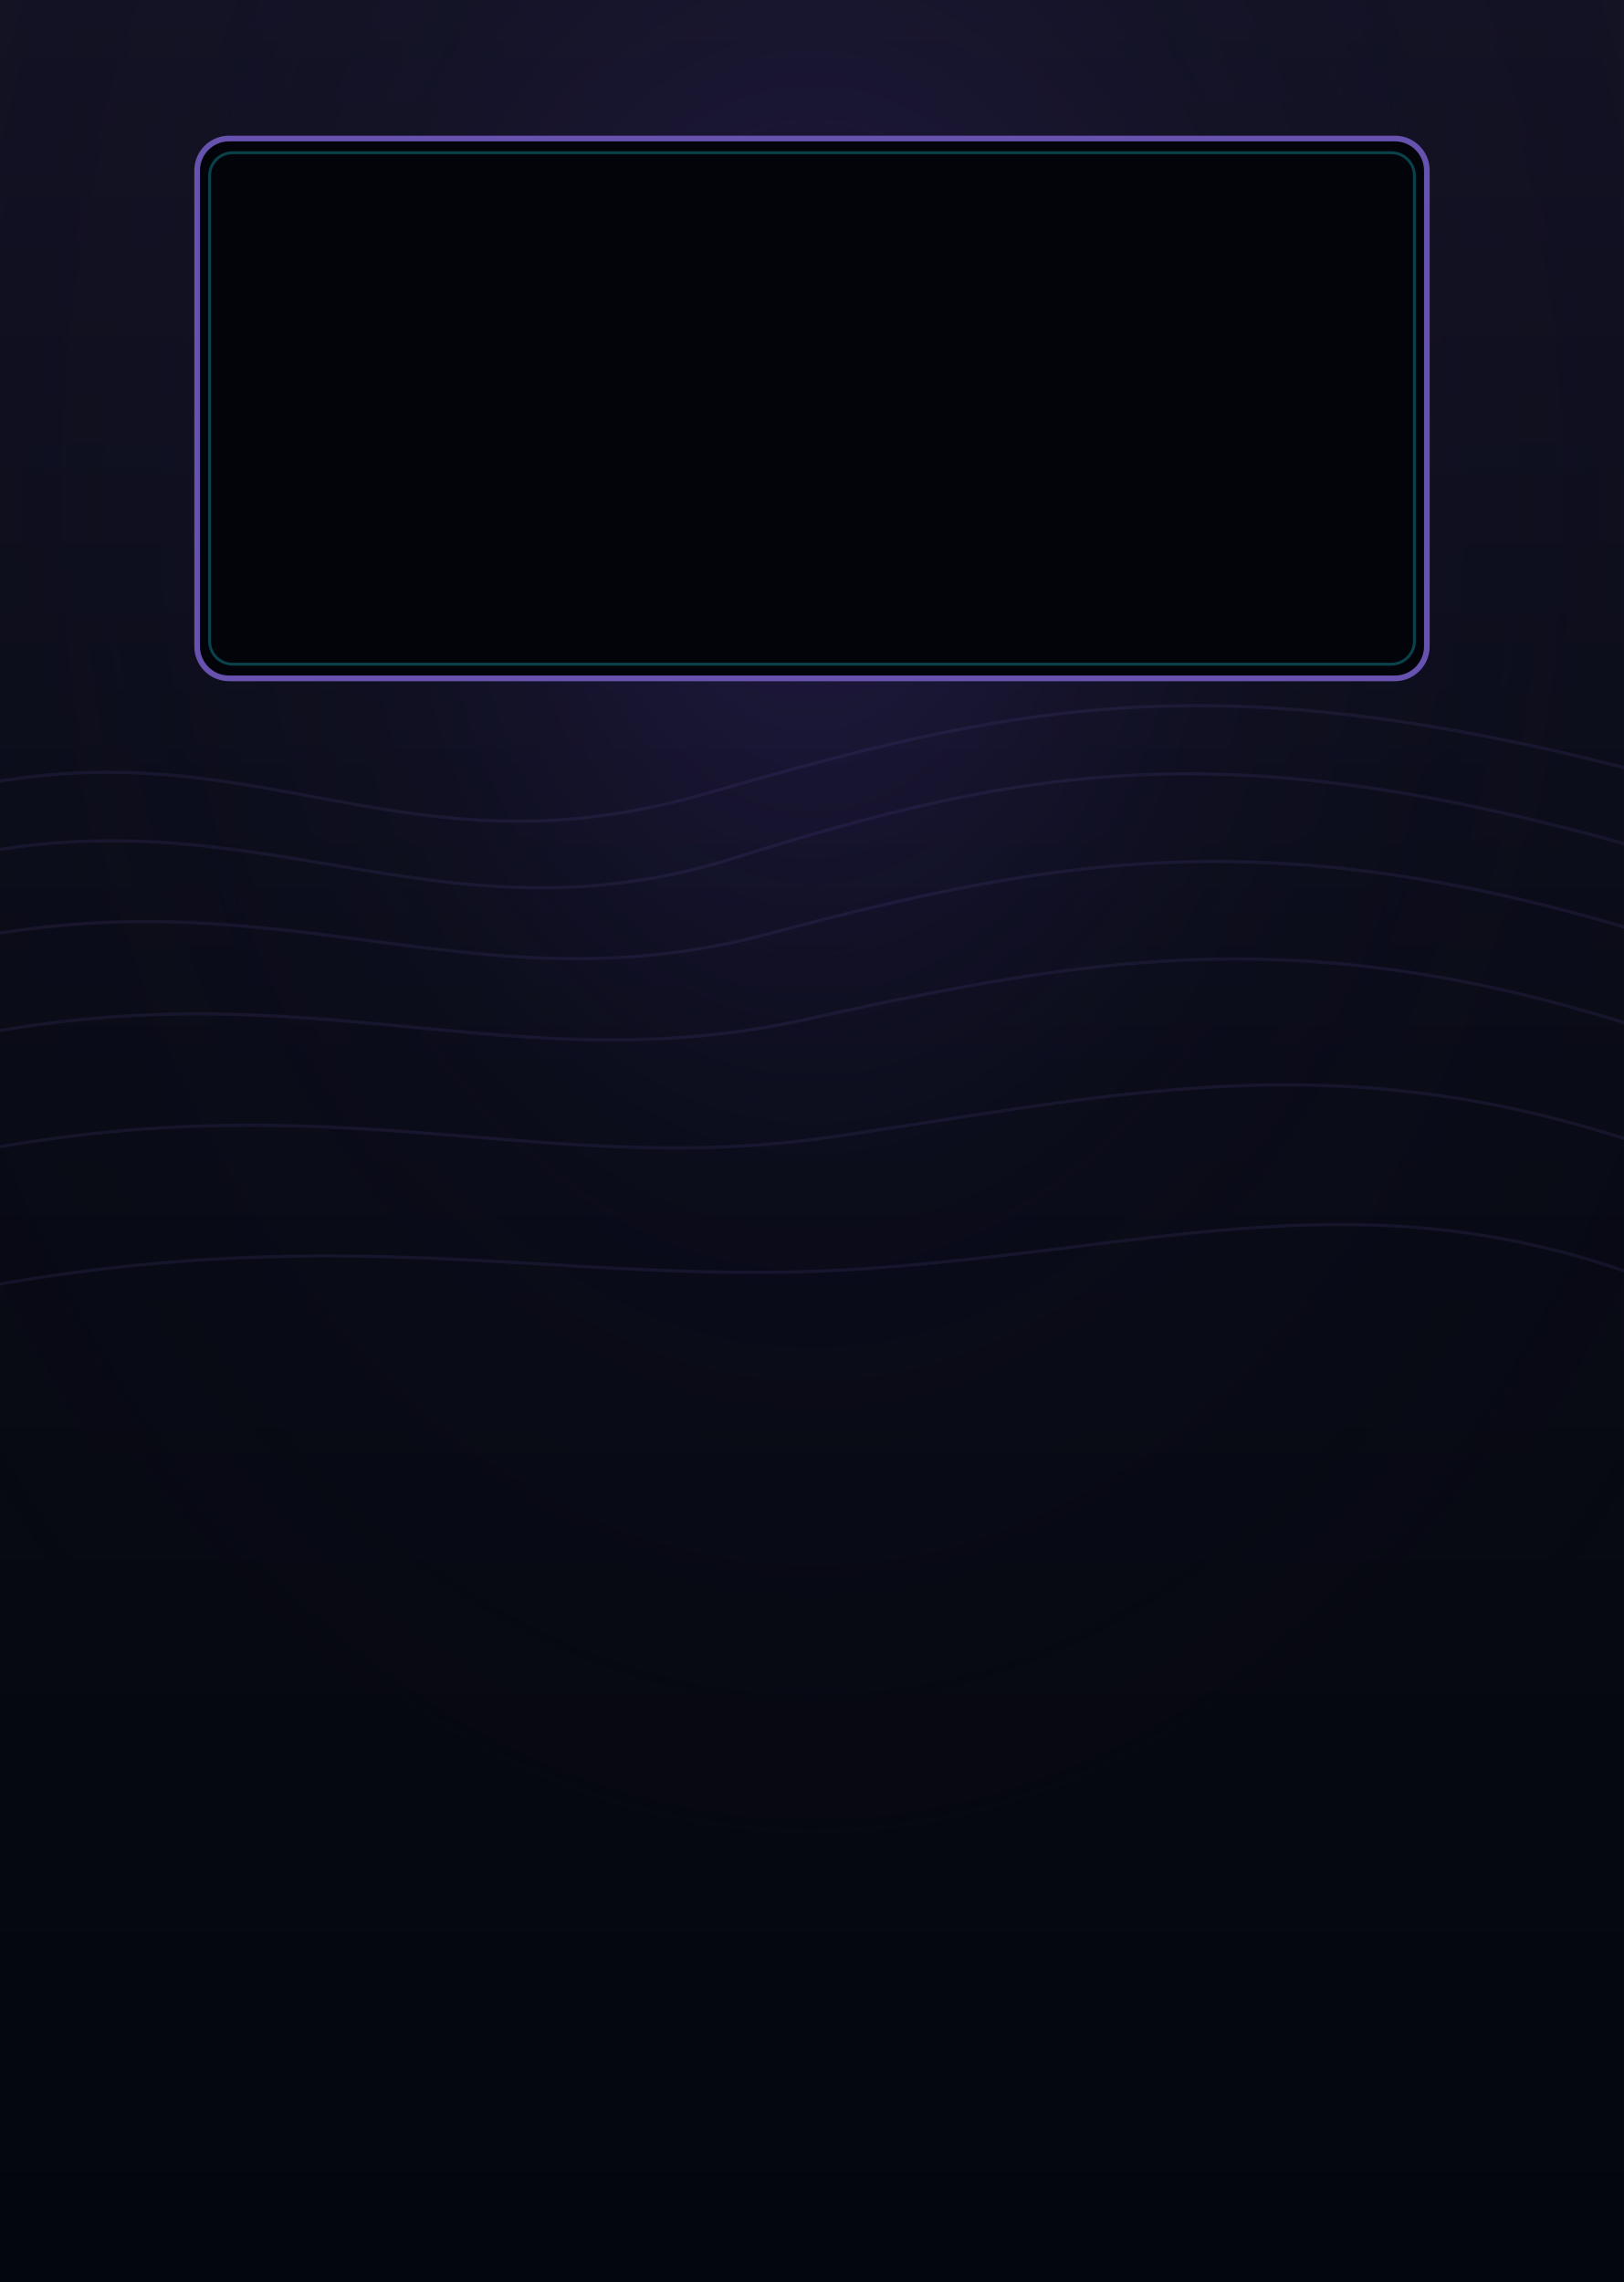
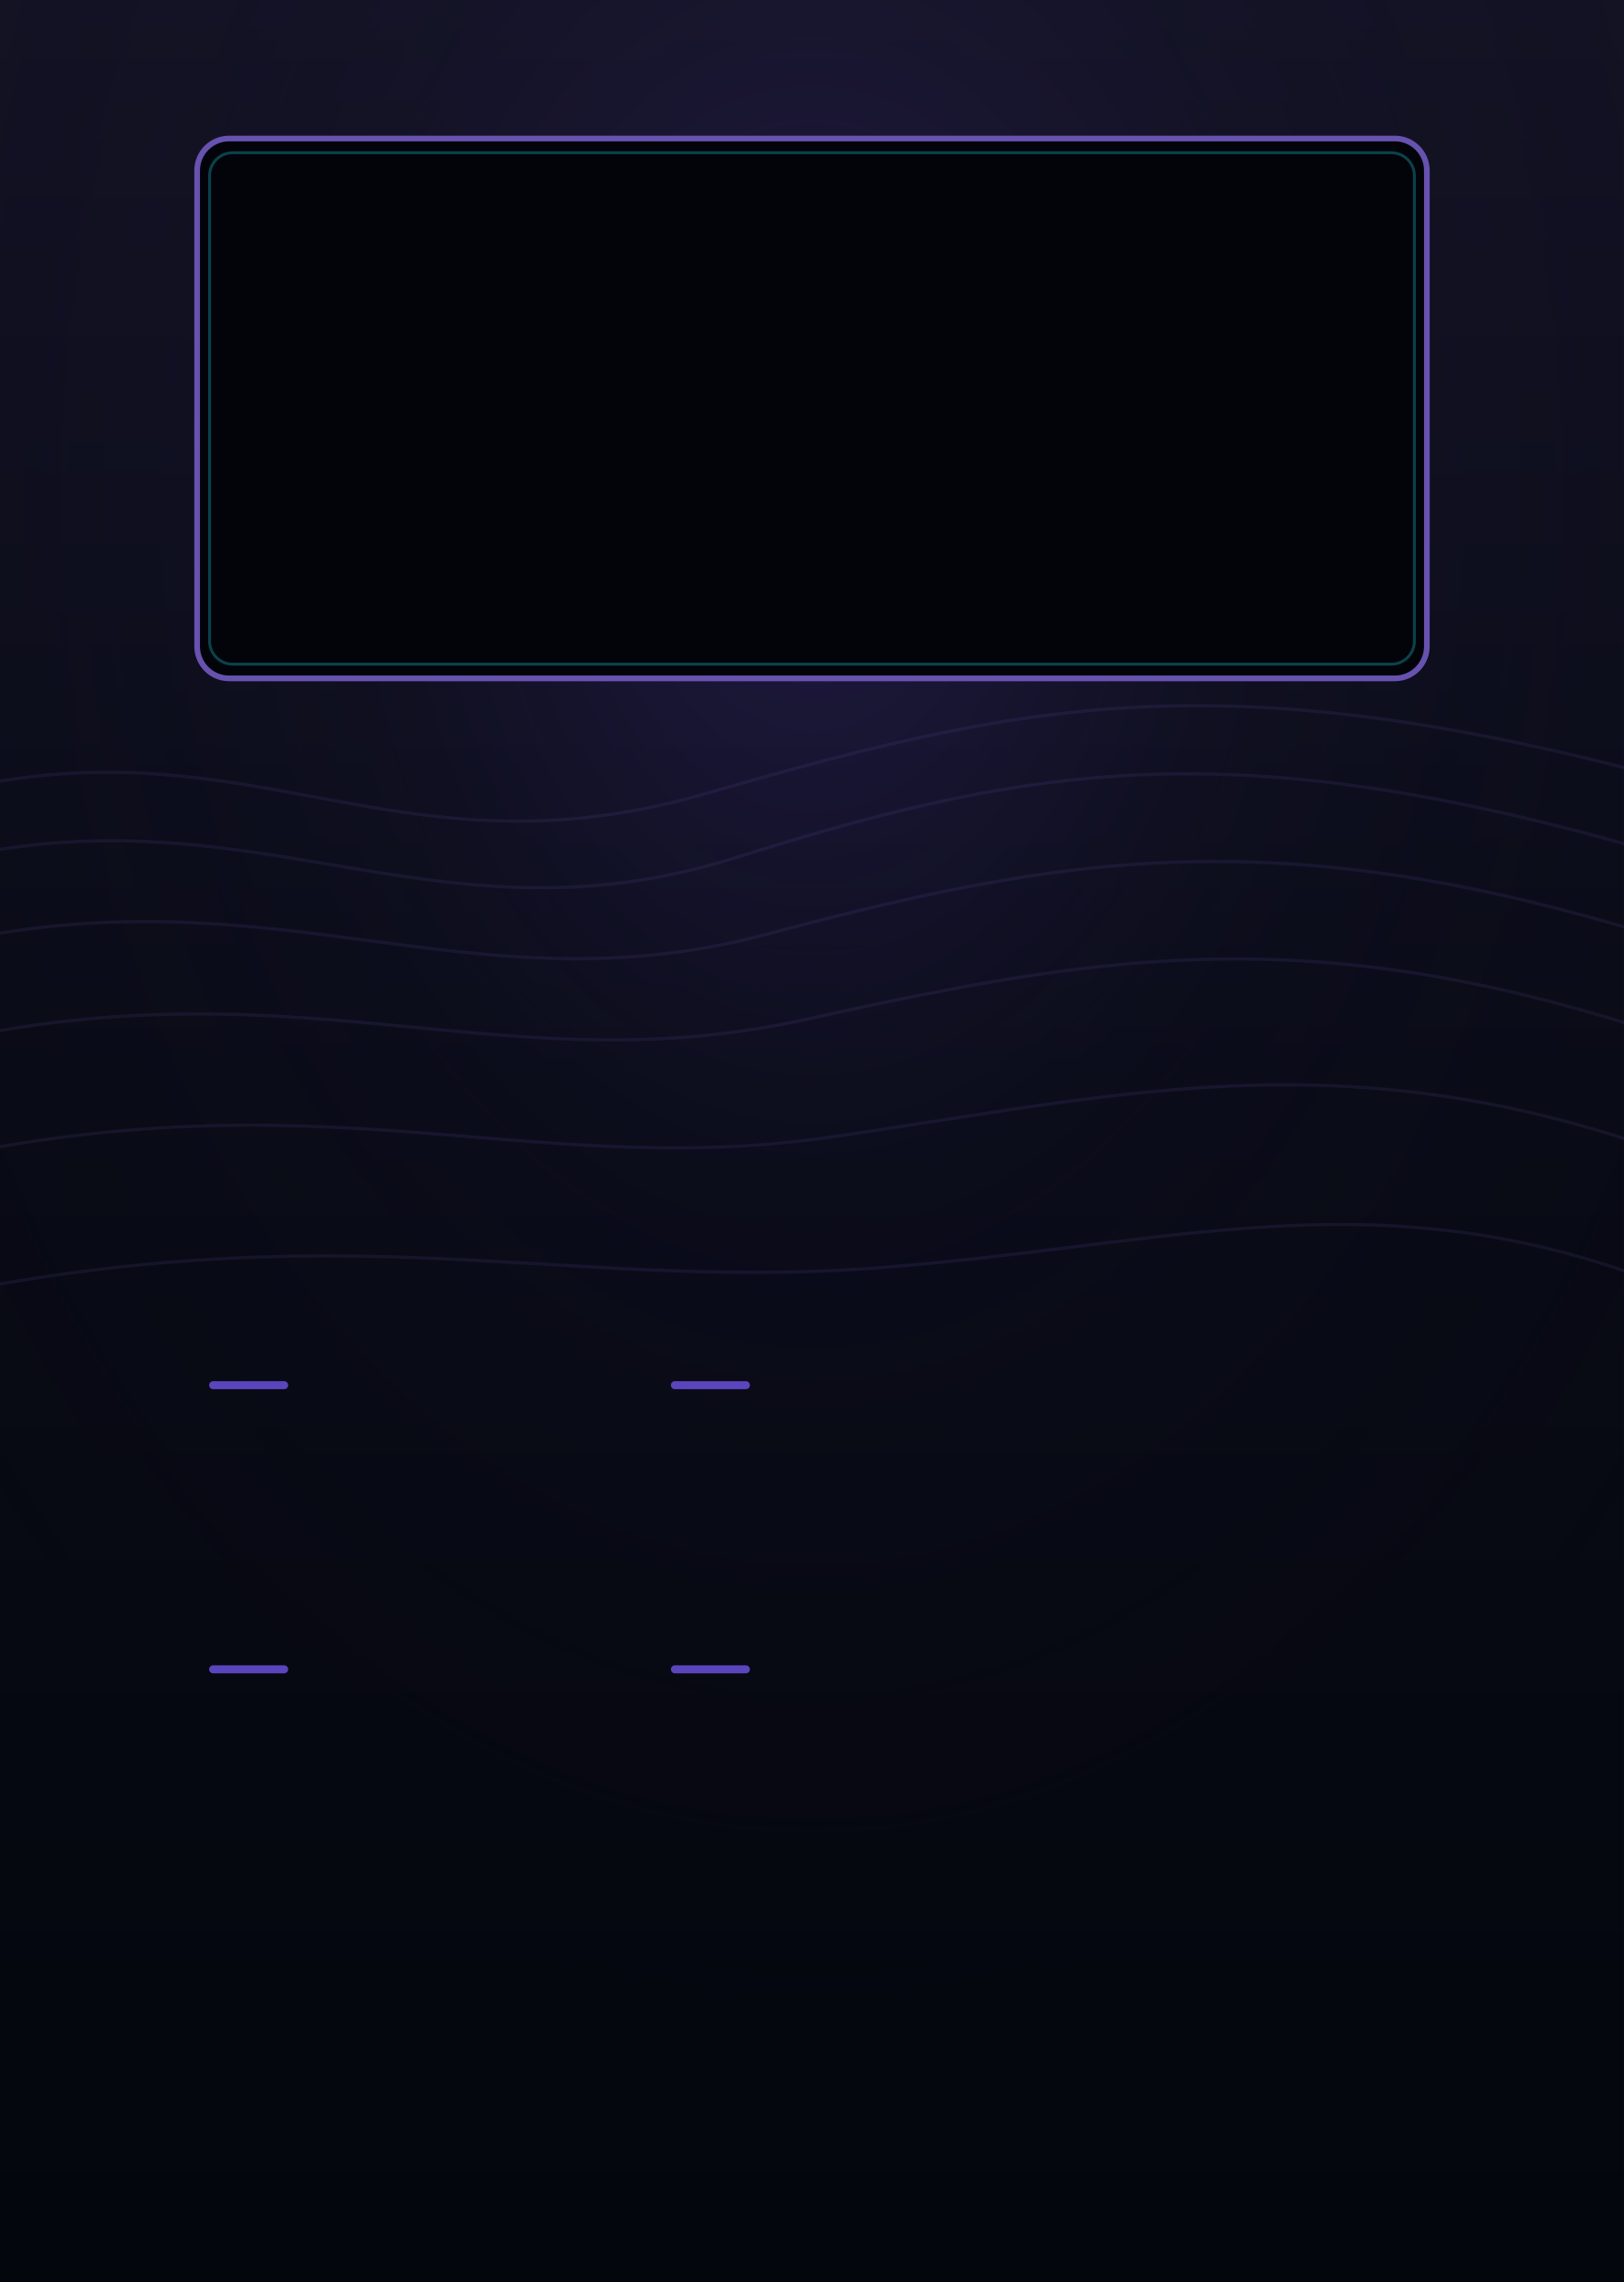
<svg xmlns="http://www.w3.org/2000/svg" width="91.44mm" height="128.5mm" viewBox="0 0 9144 12850">
  <defs>
    <linearGradient id="panel" x1="0" y1="0" x2="0" y2="1">
      <stop offset="0" stop-color="#141325" />
      <stop offset="0.48" stop-color="#090b16" />
      <stop offset="1" stop-color="#04060d" />
    </linearGradient>
    <radialGradient id="wake" cx="50%" cy="22%" r="72%">
      <stop offset="0" stop-color="#44318a" stop-opacity=".38" />
      <stop offset=".42" stop-color="#171532" stop-opacity=".18" />
      <stop offset="1" stop-color="#00020a" stop-opacity="0" />
    </radialGradient>
  </defs>
  <rect width="9144" height="12850" fill="url(#panel)" />
  <rect width="9144" height="12850" fill="url(#wake)" />
  <g fill="none" stroke="#6e5bb5" stroke-opacity=".13" stroke-width="18">
    <path d="M-900 4650 C1250 3820 2030 5030 3970 4470 S7060 3680 10000 4560" />
    <path d="M-900 5030 C1220 4210 2270 5420 4140 4830 S7200 4100 10000 5010" />
    <path d="M-900 5480 C1350 4720 2480 5750 4320 5260 S7440 4580 10000 5500" />
    <path d="M-900 6020 C1500 5280 2690 6150 4540 5740 S7650 5140 10000 6060" />
    <path d="M-900 6660 C1680 5950 2870 6670 4700 6400 S7850 5780 10000 6740" />
    <path d="M-900 7420 C1810 6750 3050 7280 4930 7140 S8050 6500 10000 7530" />
  </g>
+   <g id="CV_PAIR_LINKS" fill="none" stroke="#7a5cff" stroke-opacity=".72" stroke-width="45" stroke-linecap="round">
+     <path d="M1200 7800 H1600" />
+     <path d="M3800 7800 H4200" />
+     <path d="M1200 9400 H1600" />
+     <path d="M3800 9400 H4200" />
+   </g>
  <rect x="1110" y="780" width="6924" height="3040" rx="180" fill="#02040a" stroke="#6752af" stroke-width="32" />
  <rect x="1180" y="860" width="6784" height="2880" rx="130" fill="none" stroke="#1fc6d5" stroke-opacity=".32" stroke-width="16" />
  <g id="components" opacity="0">
    <rect id="MANDELWAKE_DISPLAY" x="1172" y="850" width="6800" height="2900" rx="120" />
    <rect id="BRANDING_WAVE_LEFT_RASTER" x="120" y="170" width="780" height="520" />
    <rect id="BRANDING_WAVE_RIGHT_RASTER" x="8244" y="170" width="780" height="520" />
    <rect id="BRANDING_LEVIATHAN_LOGO_RASTER" x="2936.034" y="11843.102" width="3271.933" height="1224.054" />
    <circle id="MAP_PARAM" cx="800" cy="4500" r="20" />
    <circle id="CENTER_X_PARAM" cx="2400" cy="4500" r="20" />
    <circle id="CENTER_Y_PARAM" cx="4200" cy="4500" r="20" />
    <circle id="ZOOM_PARAM" cx="6000" cy="4500" r="20" />
    <circle id="ITERATIONS_PARAM" cx="7800" cy="4500" r="20" />
    <circle id="MUTATION_PARAM" cx="1700" cy="6150" r="20" />
    <circle id="SMOOTH_PARAM" cx="3600" cy="6150" r="20" />
    <circle id="RATE_PARAM" cx="5500" cy="6150" r="20" />
    <circle id="DENSITY_PARAM" cx="7400" cy="6150" r="20" />
-     <circle id="X_AMOUNT_PARAM" cx="1700" cy="7750" r="20" />
-     <circle id="Y_AMOUNT_PARAM" cx="3600" cy="7750" r="20" />
-     <circle id="ZOOM_AMOUNT_PARAM" cx="5500" cy="7750" r="20" />
-     <circle id="MUTATE_AMOUNT_PARAM" cx="7400" cy="7750" r="20" />
-     <circle id="RESEED_PARAM" cx="3900" cy="9600" r="20" />
-     <circle id="SEED_LOCK_PARAM" cx="5400" cy="9600" r="20" />
-     <circle id="CLOCK_INPUT" cx="800" cy="9600" r="20" />
-     <circle id="RESET_INPUT" cx="2000" cy="9600" r="20" />
-     <circle id="X_INPUT" cx="800" cy="10530" r="20" />
-     <circle id="Y_INPUT" cx="2000" cy="10530" r="20" />
-     <circle id="ZOOM_INPUT" cx="800" cy="11460" r="20" />
-     <circle id="MUTATE_INPUT" cx="2000" cy="11460" r="20" />
-     <circle id="SMOOTH_INPUT" cx="800" cy="12390" r="20" />
-     <circle id="RATE_INPUT" cx="2000" cy="12390" r="20" />
-     <circle id="X_OUTPUT" cx="7140" cy="9600" r="20" />
-     <circle id="Y_OUTPUT" cx="8340" cy="9600" r="20" />
-     <circle id="RADIUS_OUTPUT" cx="7140" cy="10530" r="20" />
-     <circle id="PHASE_OUTPUT" cx="8340" cy="10530" r="20" />
-     <circle id="GATE_OUTPUT" cx="7140" cy="11460" r="20" />
-     <circle id="ESCAPE_OUTPUT" cx="8340" cy="11460" r="20" />
-     <circle id="STEP_OUTPUT" cx="7140" cy="12390" r="20" />
+     <circle id="X_AMOUNT_PARAM" cx="800" cy="7800" r="20" />
+     <circle id="Y_AMOUNT_PARAM" cx="3400" cy="7800" r="20" />
+     <circle id="ZOOM_AMOUNT_PARAM" cx="800" cy="9400" r="20" />
+     <circle id="MUTATE_AMOUNT_PARAM" cx="3400" cy="9400" r="20" />
+     <circle id="RESEED_PARAM" cx="5600" cy="7800" r="20" />
+     <circle id="SEED_LOCK_PARAM" cx="5600" cy="9400" r="20" />
+     <circle id="CLOCK_INPUT" cx="800" cy="11000" r="20" />
+     <circle id="RESET_INPUT" cx="2200" cy="11000" r="20" />
+     <circle id="X_INPUT" cx="2000" cy="7800" r="20" />
+     <circle id="Y_INPUT" cx="4600" cy="7800" r="20" />
+     <circle id="ZOOM_INPUT" cx="2000" cy="9400" r="20" />
+     <circle id="MUTATE_INPUT" cx="4600" cy="9400" r="20" />
+     <circle id="SMOOTH_INPUT" cx="3600" cy="11000" r="20" />
+     <circle id="RATE_INPUT" cx="5000" cy="11000" r="20" />
+     <circle id="X_OUTPUT" cx="6700" cy="7800" r="20" />
+     <circle id="Y_OUTPUT" cx="7700" cy="7800" r="20" />
+     <circle id="RADIUS_OUTPUT" cx="8700" cy="7800" r="20" />
+     <circle id="PHASE_OUTPUT" cx="6700" cy="9400" r="20" />
+     <circle id="GATE_OUTPUT" cx="7700" cy="9400" r="20" />
+     <circle id="ESCAPE_OUTPUT" cx="8700" cy="9400" r="20" />
+     <circle id="STEP_OUTPUT" cx="8700" cy="11000" r="20" />
  </g>
</svg>
